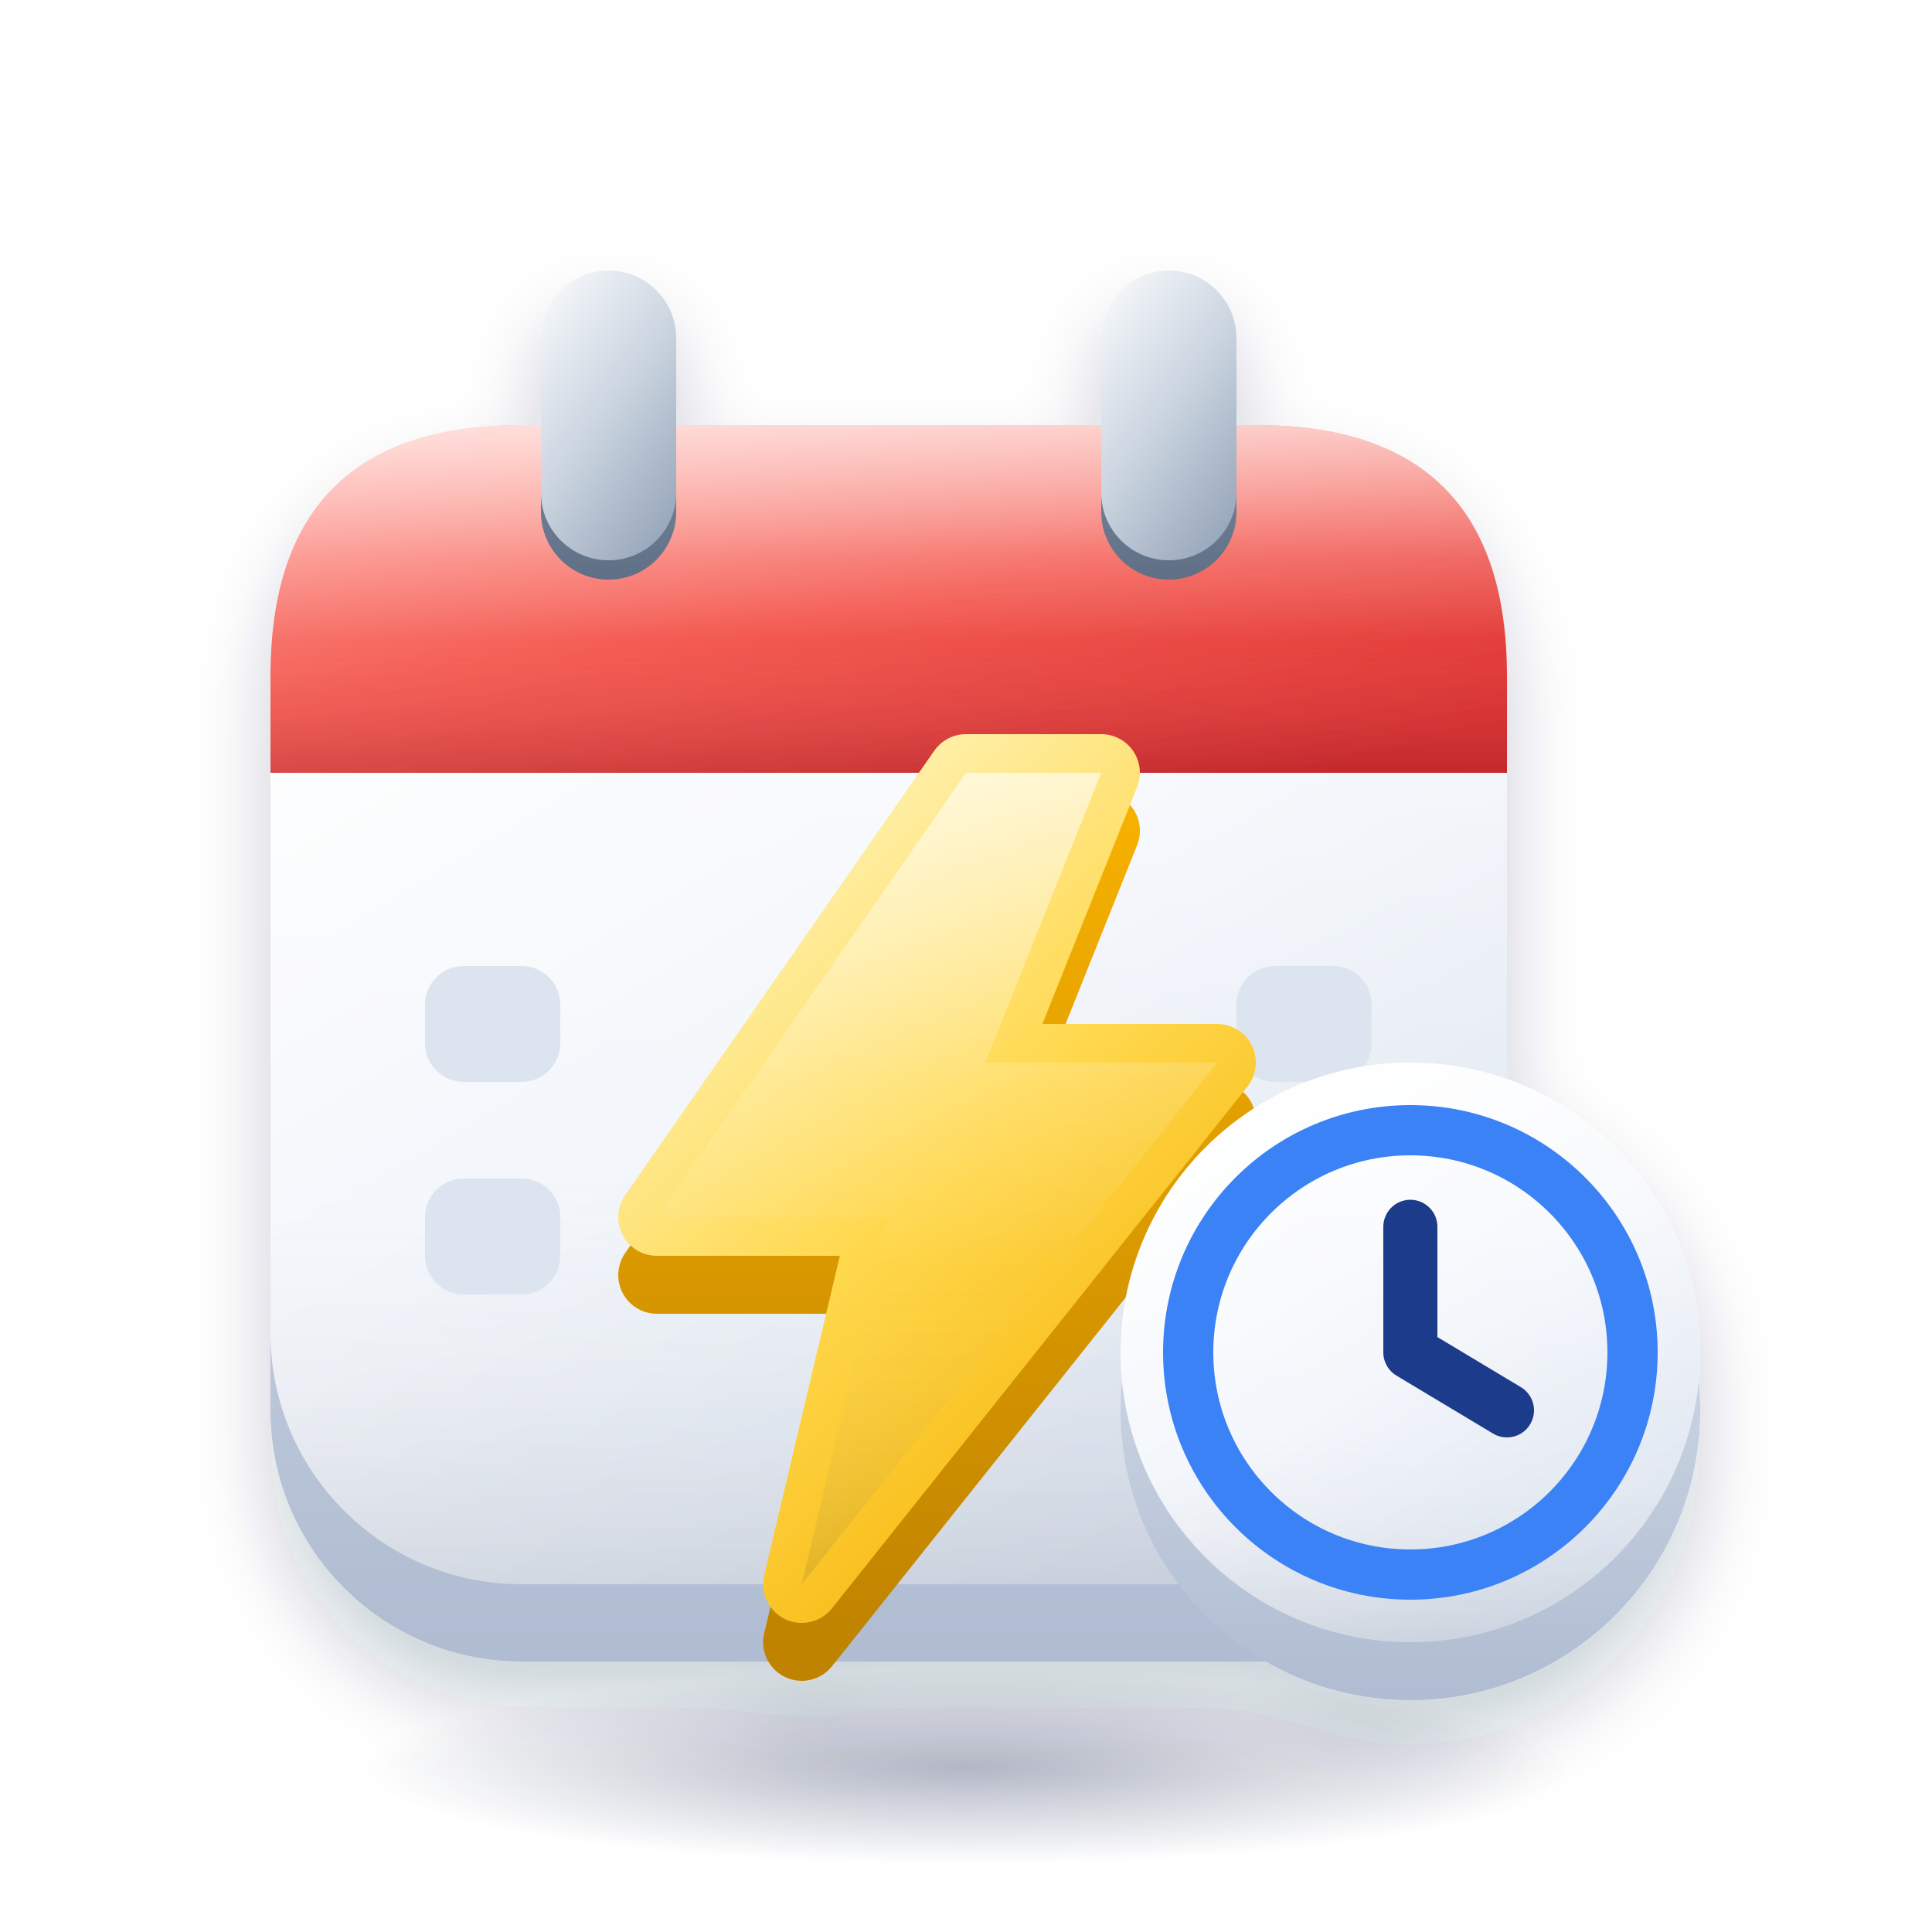
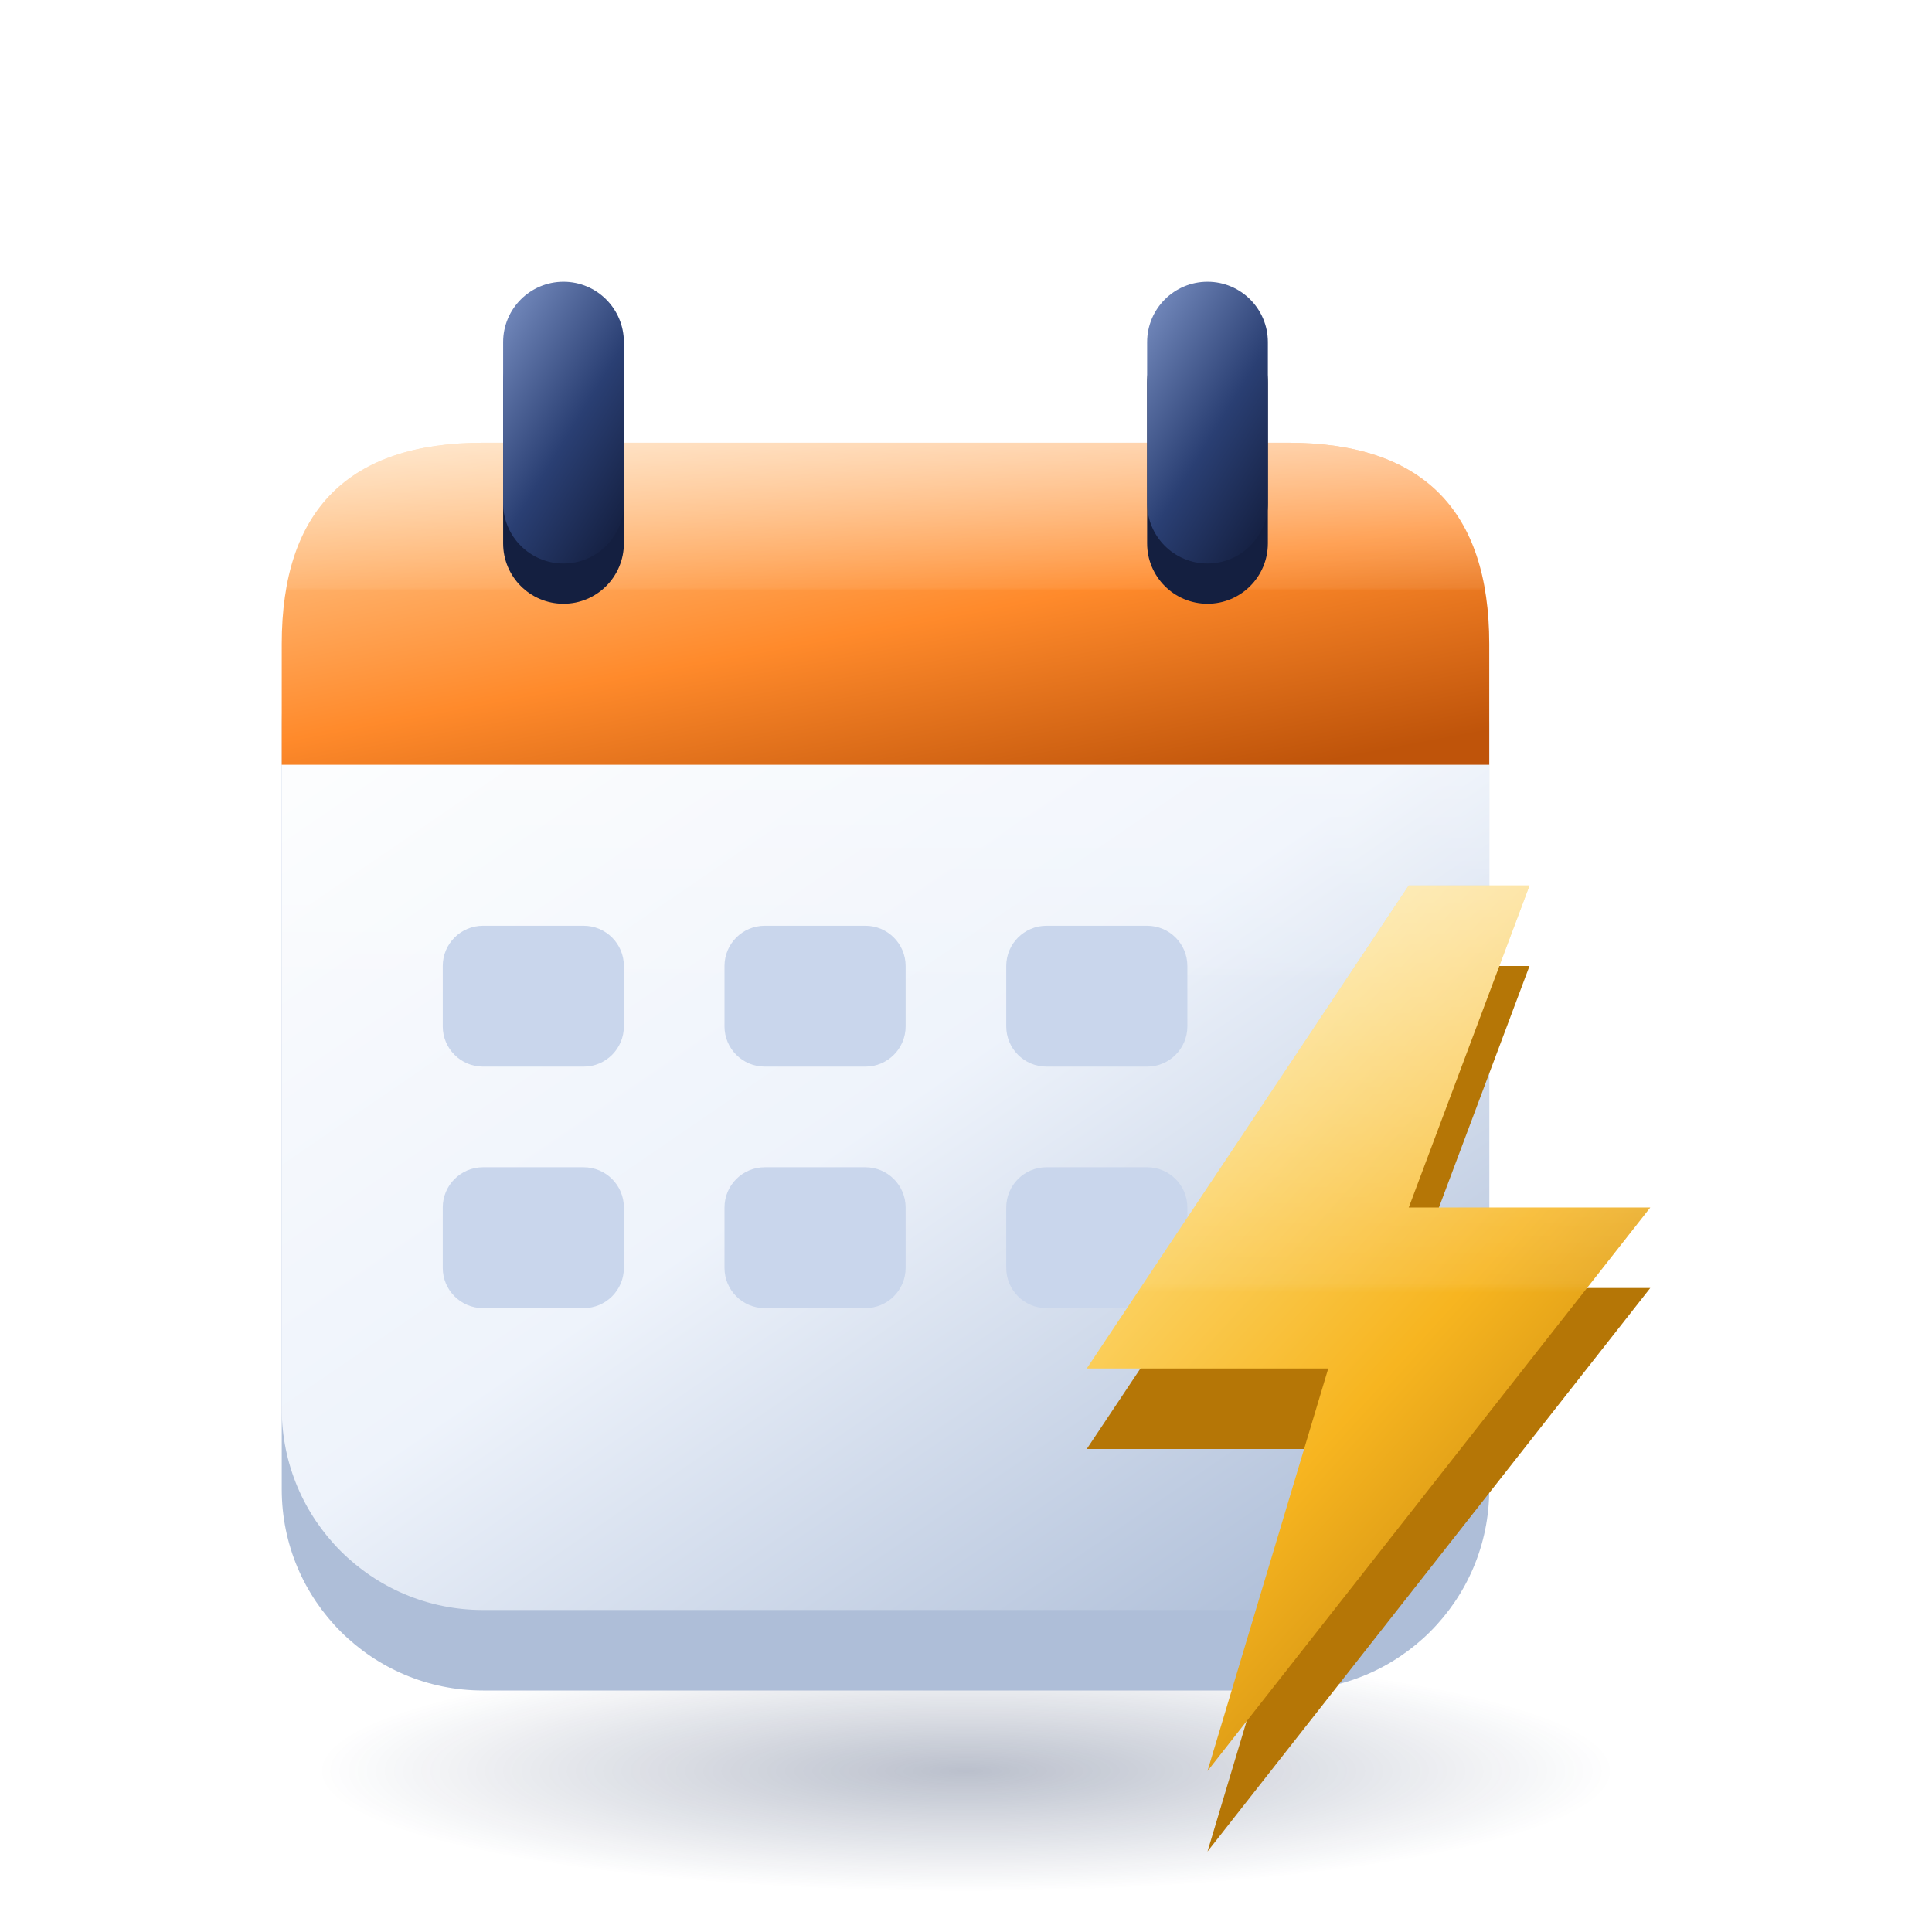
- <svg xmlns="http://www.w3.org/2000/svg" viewBox="0 0 100 100" width="100" height="100">
+ <svg xmlns="http://www.w3.org/2000/svg" viewBox="0 0 96 96" width="96" height="96">
  <defs>
-     <linearGradient id="red" x1=".18" y1="0" x2=".82" y2="1">
-       <stop offset="0" stop-color="#FFA9A1" />
-       <stop offset=".5" stop-color="#F45B52" />
-       <stop offset="1" stop-color="#D92D2D" />
+     <linearGradient id="gloss" x1="0" y1="0" x2="0" y2="1">
+       <stop offset="0" stop-color="#fff" stop-opacity="0.55" />
+       <stop offset="0.45" stop-color="#fff" stop-opacity="0.08" />
+       <stop offset="0.46" stop-color="#fff" stop-opacity="0" />
    </linearGradient>
-     <linearGradient id="yellow" x1=".18" y1="0" x2=".82" y2="1">
-       <stop offset="0" stop-color="#FFF6C2" />
-       <stop offset=".5" stop-color="#FFD84D" />
-       <stop offset="1" stop-color="#F5B000" />
+     <radialGradient id="shadow" cx="0.5" cy="0.5" r="0.5">
+       <stop offset="0" stop-color="#0B1E4A" stop-opacity="0.28" />
+       <stop offset="1" stop-color="#0B1E4A" stop-opacity="0" />
+     </radialGradient>
+     <linearGradient id="g1" x1="0.15" y1="0" x2="0.85" y2="1">
+       <stop offset="0" stop-color="#FFFFFF" />
+       <stop offset="0.55" stop-color="#EEF3FB" />
+       <stop offset="1" stop-color="#AEBED8" />
    </linearGradient>
-     <linearGradient id="yellowS" x1="0" y1="0" x2="0" y2="1">
-       <stop offset="0" stop-color="#F5B000" />
-       <stop offset="1" stop-color="#C08300" />
+     <linearGradient id="g2" x1="0.15" y1="0" x2="0.85" y2="1">
+       <stop offset="0" stop-color="#FFCB94" />
+       <stop offset="0.55" stop-color="#FF8A2B" />
+       <stop offset="1" stop-color="#BF540A" />
    </linearGradient>
-     <linearGradient id="white" x1=".18" y1="0" x2=".82" y2="1">
-       <stop offset="0" stop-color="#FFFFFF" />
-       <stop offset=".5" stop-color="#F3F6FB" />
-       <stop offset="1" stop-color="#DCE4EF" />
+     <linearGradient id="g3" x1="0.15" y1="0" x2="0.85" y2="1">
+       <stop offset="0" stop-color="#7389BC" />
+       <stop offset="0.55" stop-color="#2A3F73" />
+       <stop offset="1" stop-color="#141F40" />
    </linearGradient>
-     <linearGradient id="whiteS" x1="0" y1="0" x2="0" y2="1">
-       <stop offset="0" stop-color="#DCE4EF" />
-       <stop offset="1" stop-color="#AFBCD1" />
+     <linearGradient id="g4" x1="0.15" y1="0" x2="0.85" y2="1">
+       <stop offset="0" stop-color="#7389BC" />
+       <stop offset="0.55" stop-color="#2A3F73" />
+       <stop offset="1" stop-color="#141F40" />
    </linearGradient>
-     <linearGradient id="slate" x1=".18" y1="0" x2=".82" y2="1">
-       <stop offset="0" stop-color="#F4F7FA" />
-       <stop offset=".5" stop-color="#C9D3DF" />
-       <stop offset="1" stop-color="#97A6BA" />
+     <linearGradient id="g5" x1="0.15" y1="0" x2="0.85" y2="1">
+       <stop offset="0" stop-color="#FFEA9A" />
+       <stop offset="0.55" stop-color="#F7B520" />
+       <stop offset="1" stop-color="#B57606" />
    </linearGradient>
-     <linearGradient id="slateS" x1="0" y1="0" x2="0" y2="1">
-       <stop offset="0" stop-color="#97A6BA" />
-       <stop offset="1" stop-color="#5F6F86" />
-     </linearGradient>
-     <linearGradient id="sheen" x1="0" y1="0" x2="0" y2="1">
-       <stop offset="0" stop-color="#fff" stop-opacity=".62" />
-       <stop offset=".38" stop-color="#fff" stop-opacity=".16" />
-       <stop offset=".62" stop-color="#fff" stop-opacity="0" />
-       <stop offset="1" stop-color="#0b1530" stop-opacity=".10" />
-     </linearGradient>
-     <radialGradient id="gs">
-       <stop offset="0" stop-color="#22305a" stop-opacity=".34" />
-       <stop offset="1" stop-color="#22305a" stop-opacity="0" />
-     </radialGradient>
-     <filter id="ds" x="-20%" y="-20%" width="140%" height="150%">
-       <feDropShadow dx="0" dy="2.4" stdDeviation="2" flood-color="#13234a" flood-opacity=".2" />
-     </filter>
-     <filter id="bl" x="-60%" y="-60%" width="220%" height="220%">
-       <feGaussianBlur stdDeviation="1.5" />
-     </filter>
  </defs>
-   <ellipse cx="50" cy="91.5" rx="31" ry="5" fill="url(#gs)" />
-   <g filter="url(#ds)">
-     <path d="M27.00 22.00H65.00A13 13 0 0 1 78.00 35.00V69.00A13 13 0 0 1 65.00 82.00H27.00A13 13 0 0 1 14.00 69.00V35.00A13 13 0 0 1 27.00 22.00Z" fill="url(#whiteS)" transform="translate(0 4)" />
-     <path d="M27.00 22.00H65.00A13 13 0 0 1 78.00 35.00V69.00A13 13 0 0 1 65.00 82.00H27.00A13 13 0 0 1 14.00 69.00V35.00A13 13 0 0 1 27.00 22.00Z" fill="url(#white)" />
-     <path d="M27.00 22.00H65.00A13 13 0 0 1 78.00 35.00V69.00A13 13 0 0 1 65.00 82.00H27.00A13 13 0 0 1 14.00 69.00V35.00A13 13 0 0 1 27.00 22.00Z" fill="url(#sheen)" />
-     <path d="M14 35Q14 22 27 22H65Q78 22 78 35V40H14Z" fill="url(#red)" />
-     <path d="M14 35Q14 22 27 22H65Q78 22 78 35V40H14Z" fill="url(#sheen)" />
-     <path d="M31.50 14.00H31.50A3.5 3.5 0 0 1 35.00 17.50V25.50A3.5 3.5 0 0 1 31.50 29.00H31.50A3.5 3.5 0 0 1 28.00 25.50V17.50A3.5 3.5 0 0 1 31.50 14.00Z" fill="url(#slateS)" transform="translate(0 1)" />
-     <path d="M31.50 14.00H31.50A3.5 3.5 0 0 1 35.00 17.50V25.50A3.5 3.5 0 0 1 31.50 29.00H31.50A3.5 3.5 0 0 1 28.00 25.50V17.50A3.5 3.5 0 0 1 31.50 14.00Z" fill="url(#slate)" />
-     <path d="M60.50 14.00H60.50A3.5 3.5 0 0 1 64.00 17.50V25.50A3.5 3.5 0 0 1 60.50 29.00H60.50A3.5 3.5 0 0 1 57.00 25.50V17.50A3.5 3.5 0 0 1 60.50 14.00Z" fill="url(#slateS)" transform="translate(0 1)" />
-     <path d="M60.50 14.00H60.50A3.5 3.5 0 0 1 64.00 17.50V25.50A3.5 3.5 0 0 1 60.50 29.00H60.50A3.5 3.5 0 0 1 57.00 25.50V17.50A3.5 3.5 0 0 1 60.50 14.00Z" fill="url(#slate)" />
-     <path d="M24.00 50.00H27.00A2 2 0 0 1 29.00 52.00V54.00A2 2 0 0 1 27.00 56.00H24.00A2 2 0 0 1 22.00 54.00V52.00A2 2 0 0 1 24.00 50.00Z" fill="#DCE4EF" />
-     <path d="M66.00 50.00H69.00A2 2 0 0 1 71.00 52.00V54.00A2 2 0 0 1 69.00 56.00H66.00A2 2 0 0 1 64.00 54.00V52.00A2 2 0 0 1 66.00 50.00Z" fill="#DCE4EF" />
-     <path d="M24.00 61.00H27.00A2 2 0 0 1 29.00 63.00V65.00A2 2 0 0 1 27.00 67.00H24.00A2 2 0 0 1 22.00 65.00V63.00A2 2 0 0 1 24.00 61.00Z" fill="#DCE4EF" />
-     <path d="M66.00 61.00H69.00A2 2 0 0 1 71.00 63.00V65.00A2 2 0 0 1 69.00 67.00H66.00A2 2 0 0 1 64.00 65.00V63.00A2 2 0 0 1 66.00 61.00Z" fill="#DCE4EF" />
-     <path d="M50 40L34 63H46L41.5 82L63 55H51L57 40Z" fill="url(#yellowS)" stroke="url(#yellowS)" stroke-linejoin="round" stroke-width="4" transform="translate(0 3)" />
-     <path d="M50 40L34 63H46L41.5 82L63 55H51L57 40Z" fill="url(#yellow)" stroke="url(#yellow)" stroke-linejoin="round" stroke-width="4" />
-     <path d="M50 40L34 63H46L41.5 82L63 55H51L57 40Z" fill="url(#sheen)" />
-     <path d="M58.00 70a15 15 0 1 0 30.00 0a15 15 0 1 0 -30.00 0Z" fill="url(#whiteS)" transform="translate(0 3)" />
-     <path d="M58.00 70a15 15 0 1 0 30.00 0a15 15 0 1 0 -30.00 0Z" fill="url(#white)" />
-     <path d="M58.00 70a15 15 0 1 0 30.00 0a15 15 0 1 0 -30.00 0Z" fill="url(#sheen)" />
-     <circle cx="73" cy="70" r="11.5" fill="none" stroke="#3B82F6" stroke-width="2.6" />
-     <path d="M73 63.5V70L78 73" fill="none" stroke="#1E3A8A" stroke-width="2.8" stroke-linecap="round" stroke-linejoin="round" />
+   <ellipse cx="48" cy="88" rx="32" ry="6" fill="url(#shadow)" />
+   <g transform="translate(0 4)">
+     <rect x="14" y="22" width="60" height="58" rx="10" fill="#AEBED8" />
+   </g>
+   <rect x="14" y="22" width="60" height="58" rx="10" fill="url(#g1)" />
+   <g opacity="0.9">
+     <rect x="14" y="22" width="60" height="58" rx="10" fill="url(#gloss)" />
+   </g>
+   <path d="M14 32 Q14 22 24 22 L64 22 Q74 22 74 32 L74 38 L14 38 Z" fill="url(#g2)" />
+   <g opacity="0.9">
+     <path d="M14 32 Q14 22 24 22 L64 22 Q74 22 74 32 L74 38 L14 38 Z" fill="url(#gloss)" />
+   </g>
+   <g transform="translate(0 2)">
+     <rect x="25" y="14" width="6" height="14" rx="3" fill="#141F40" />
+   </g>
+   <rect x="25" y="14" width="6" height="14" rx="3" fill="url(#g3)" />
+   <g transform="translate(0 2)">
+     <rect x="57" y="14" width="6" height="14" rx="3" fill="#141F40" />
+   </g>
+   <rect x="57" y="14" width="6" height="14" rx="3" fill="url(#g4)" />
+   <rect x="22" y="46" width="9" height="7" rx="2" fill="#C9D6EC" />
+   <rect x="36" y="46" width="9" height="7" rx="2" fill="#C9D6EC" />
+   <rect x="50" y="46" width="9" height="7" rx="2" fill="#C9D6EC" />
+   <rect x="22" y="58" width="9" height="7" rx="2" fill="#C9D6EC" />
+   <rect x="36" y="58" width="9" height="7" rx="2" fill="#C9D6EC" />
+   <rect x="50" y="58" width="9" height="7" rx="2" fill="#C9D6EC" />
+   <g transform="translate(0 4)">
+     <path d="M70 44 L54 68 L66 68 L60 88 L82 60 L70 60 L76 44 Z" fill="#B57606" />
+   </g>
+   <path d="M70 44 L54 68 L66 68 L60 88 L82 60 L70 60 L76 44 Z" fill="url(#g5)" />
+   <g opacity="0.9">
+     <path d="M70 44 L54 68 L66 68 L60 88 L82 60 L70 60 L76 44 Z" fill="url(#gloss)" />
  </g>
</svg>
